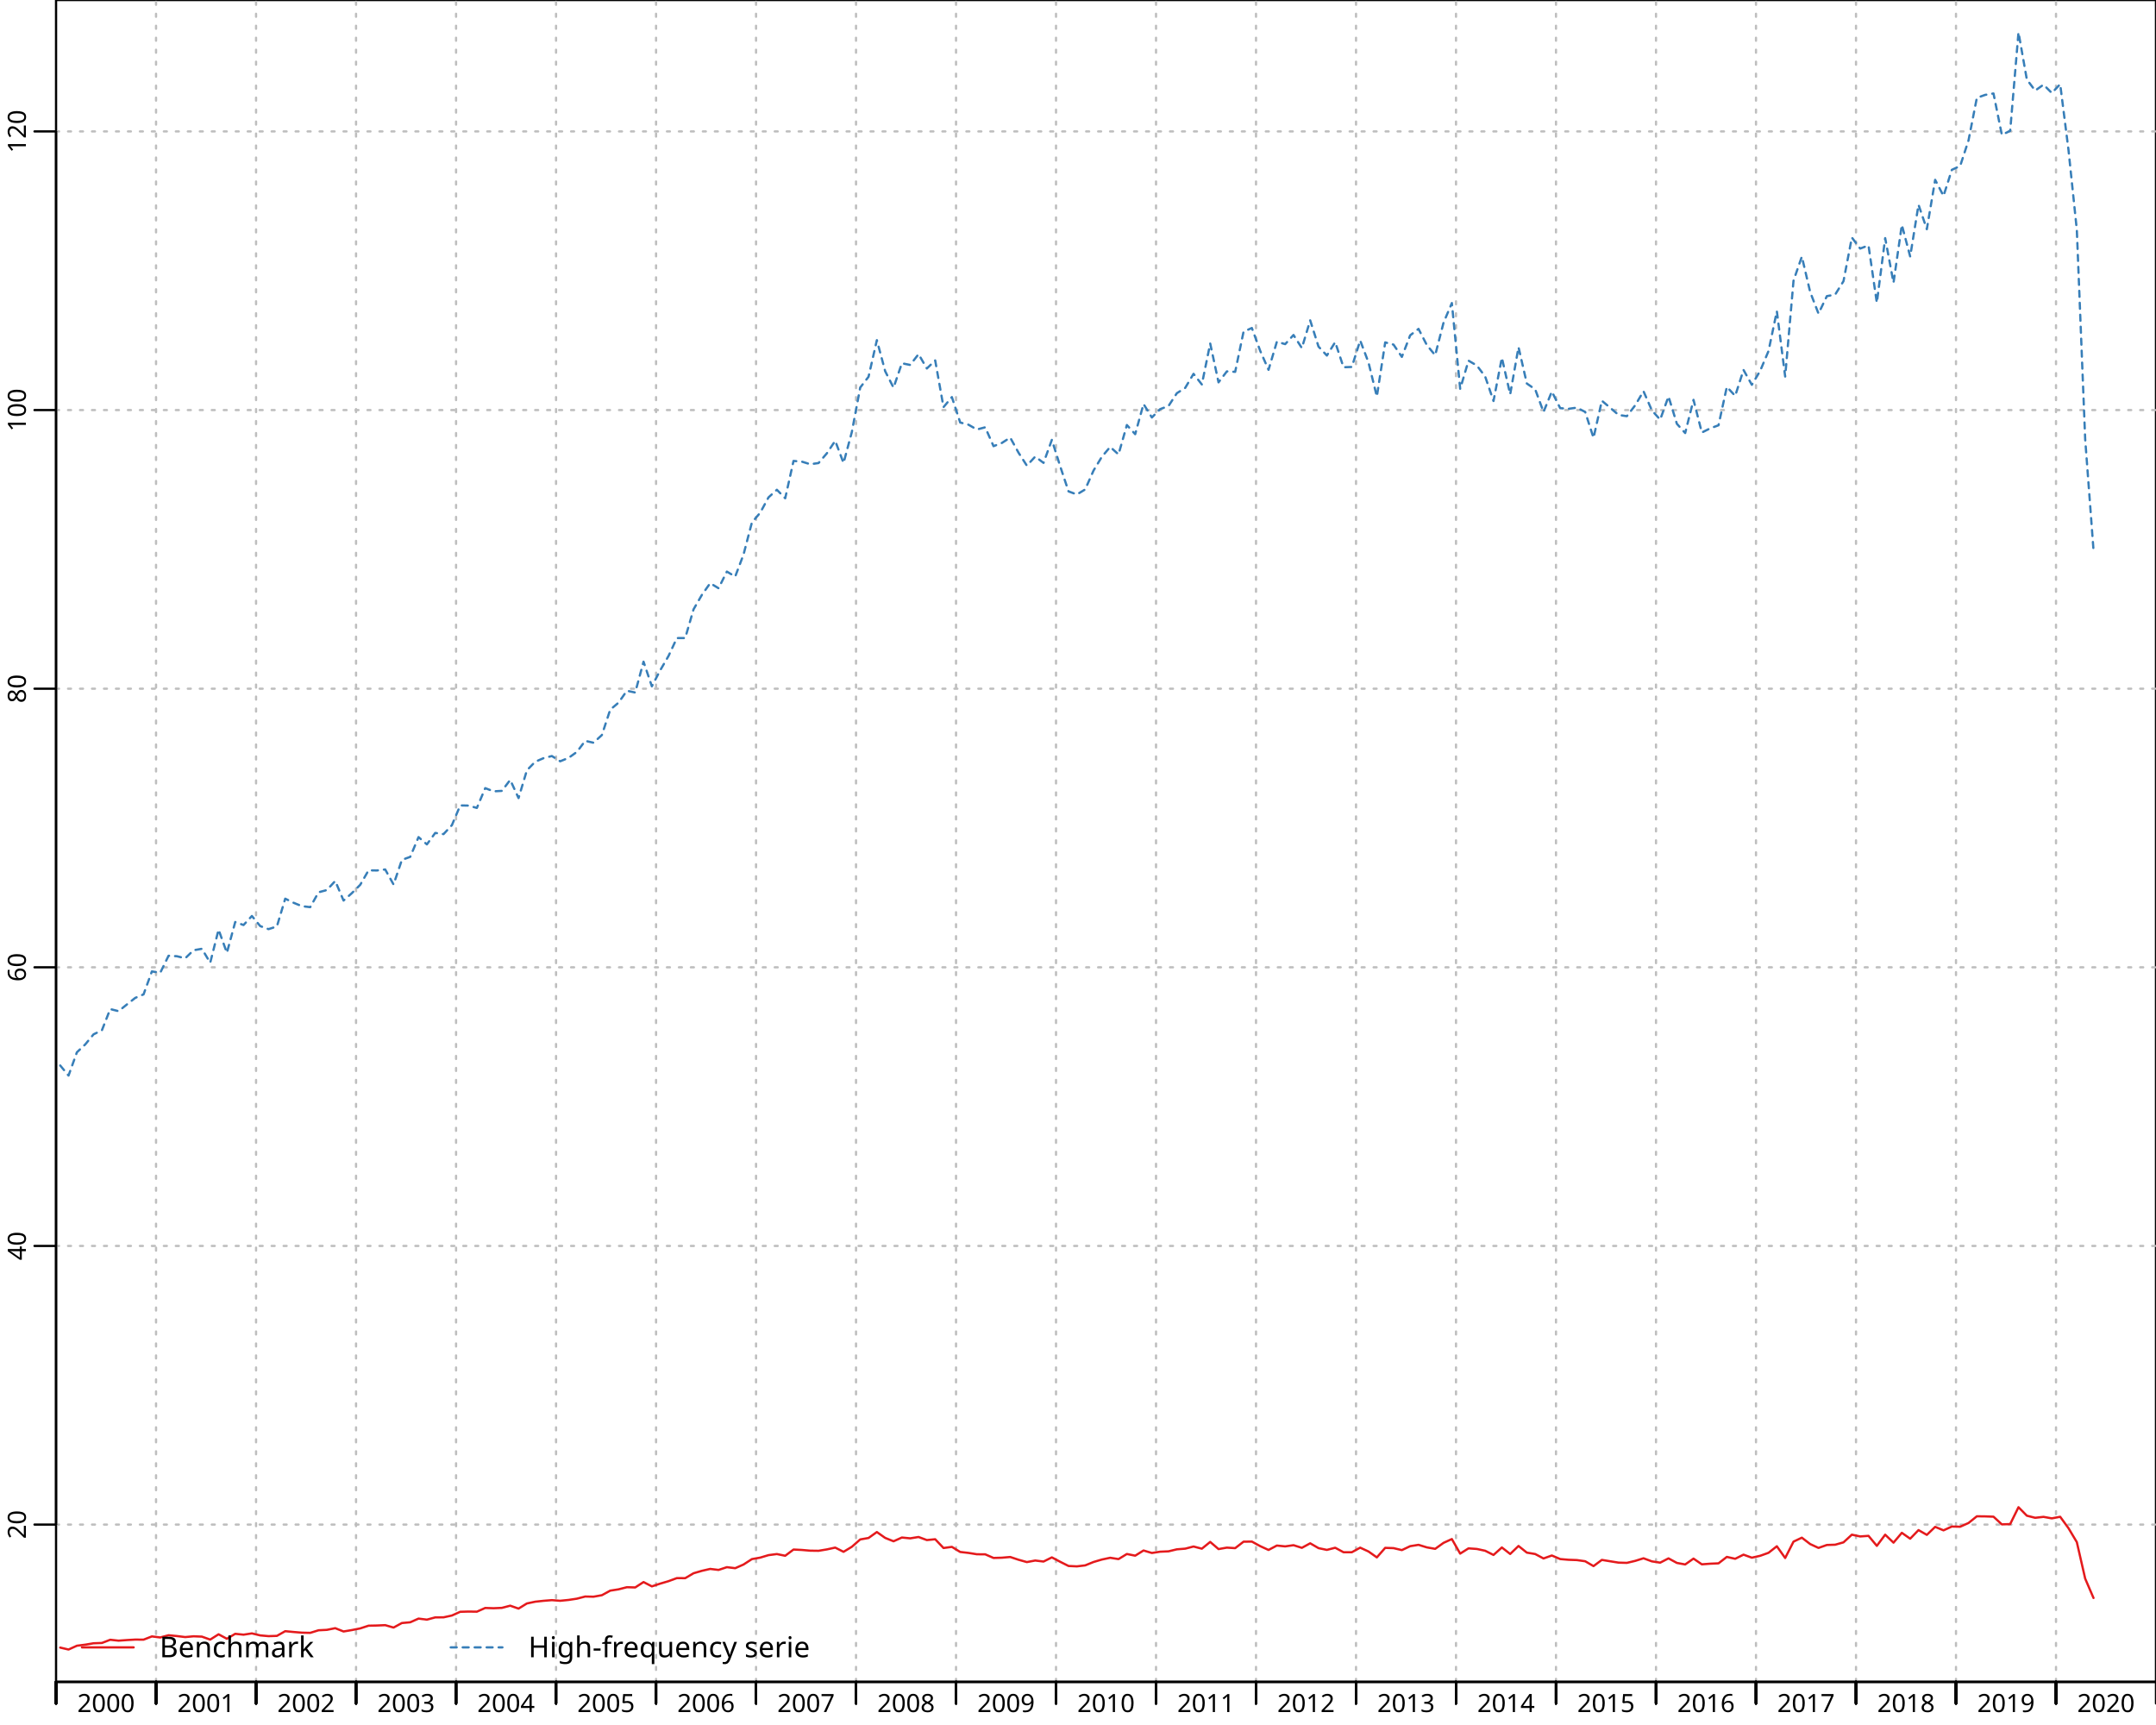
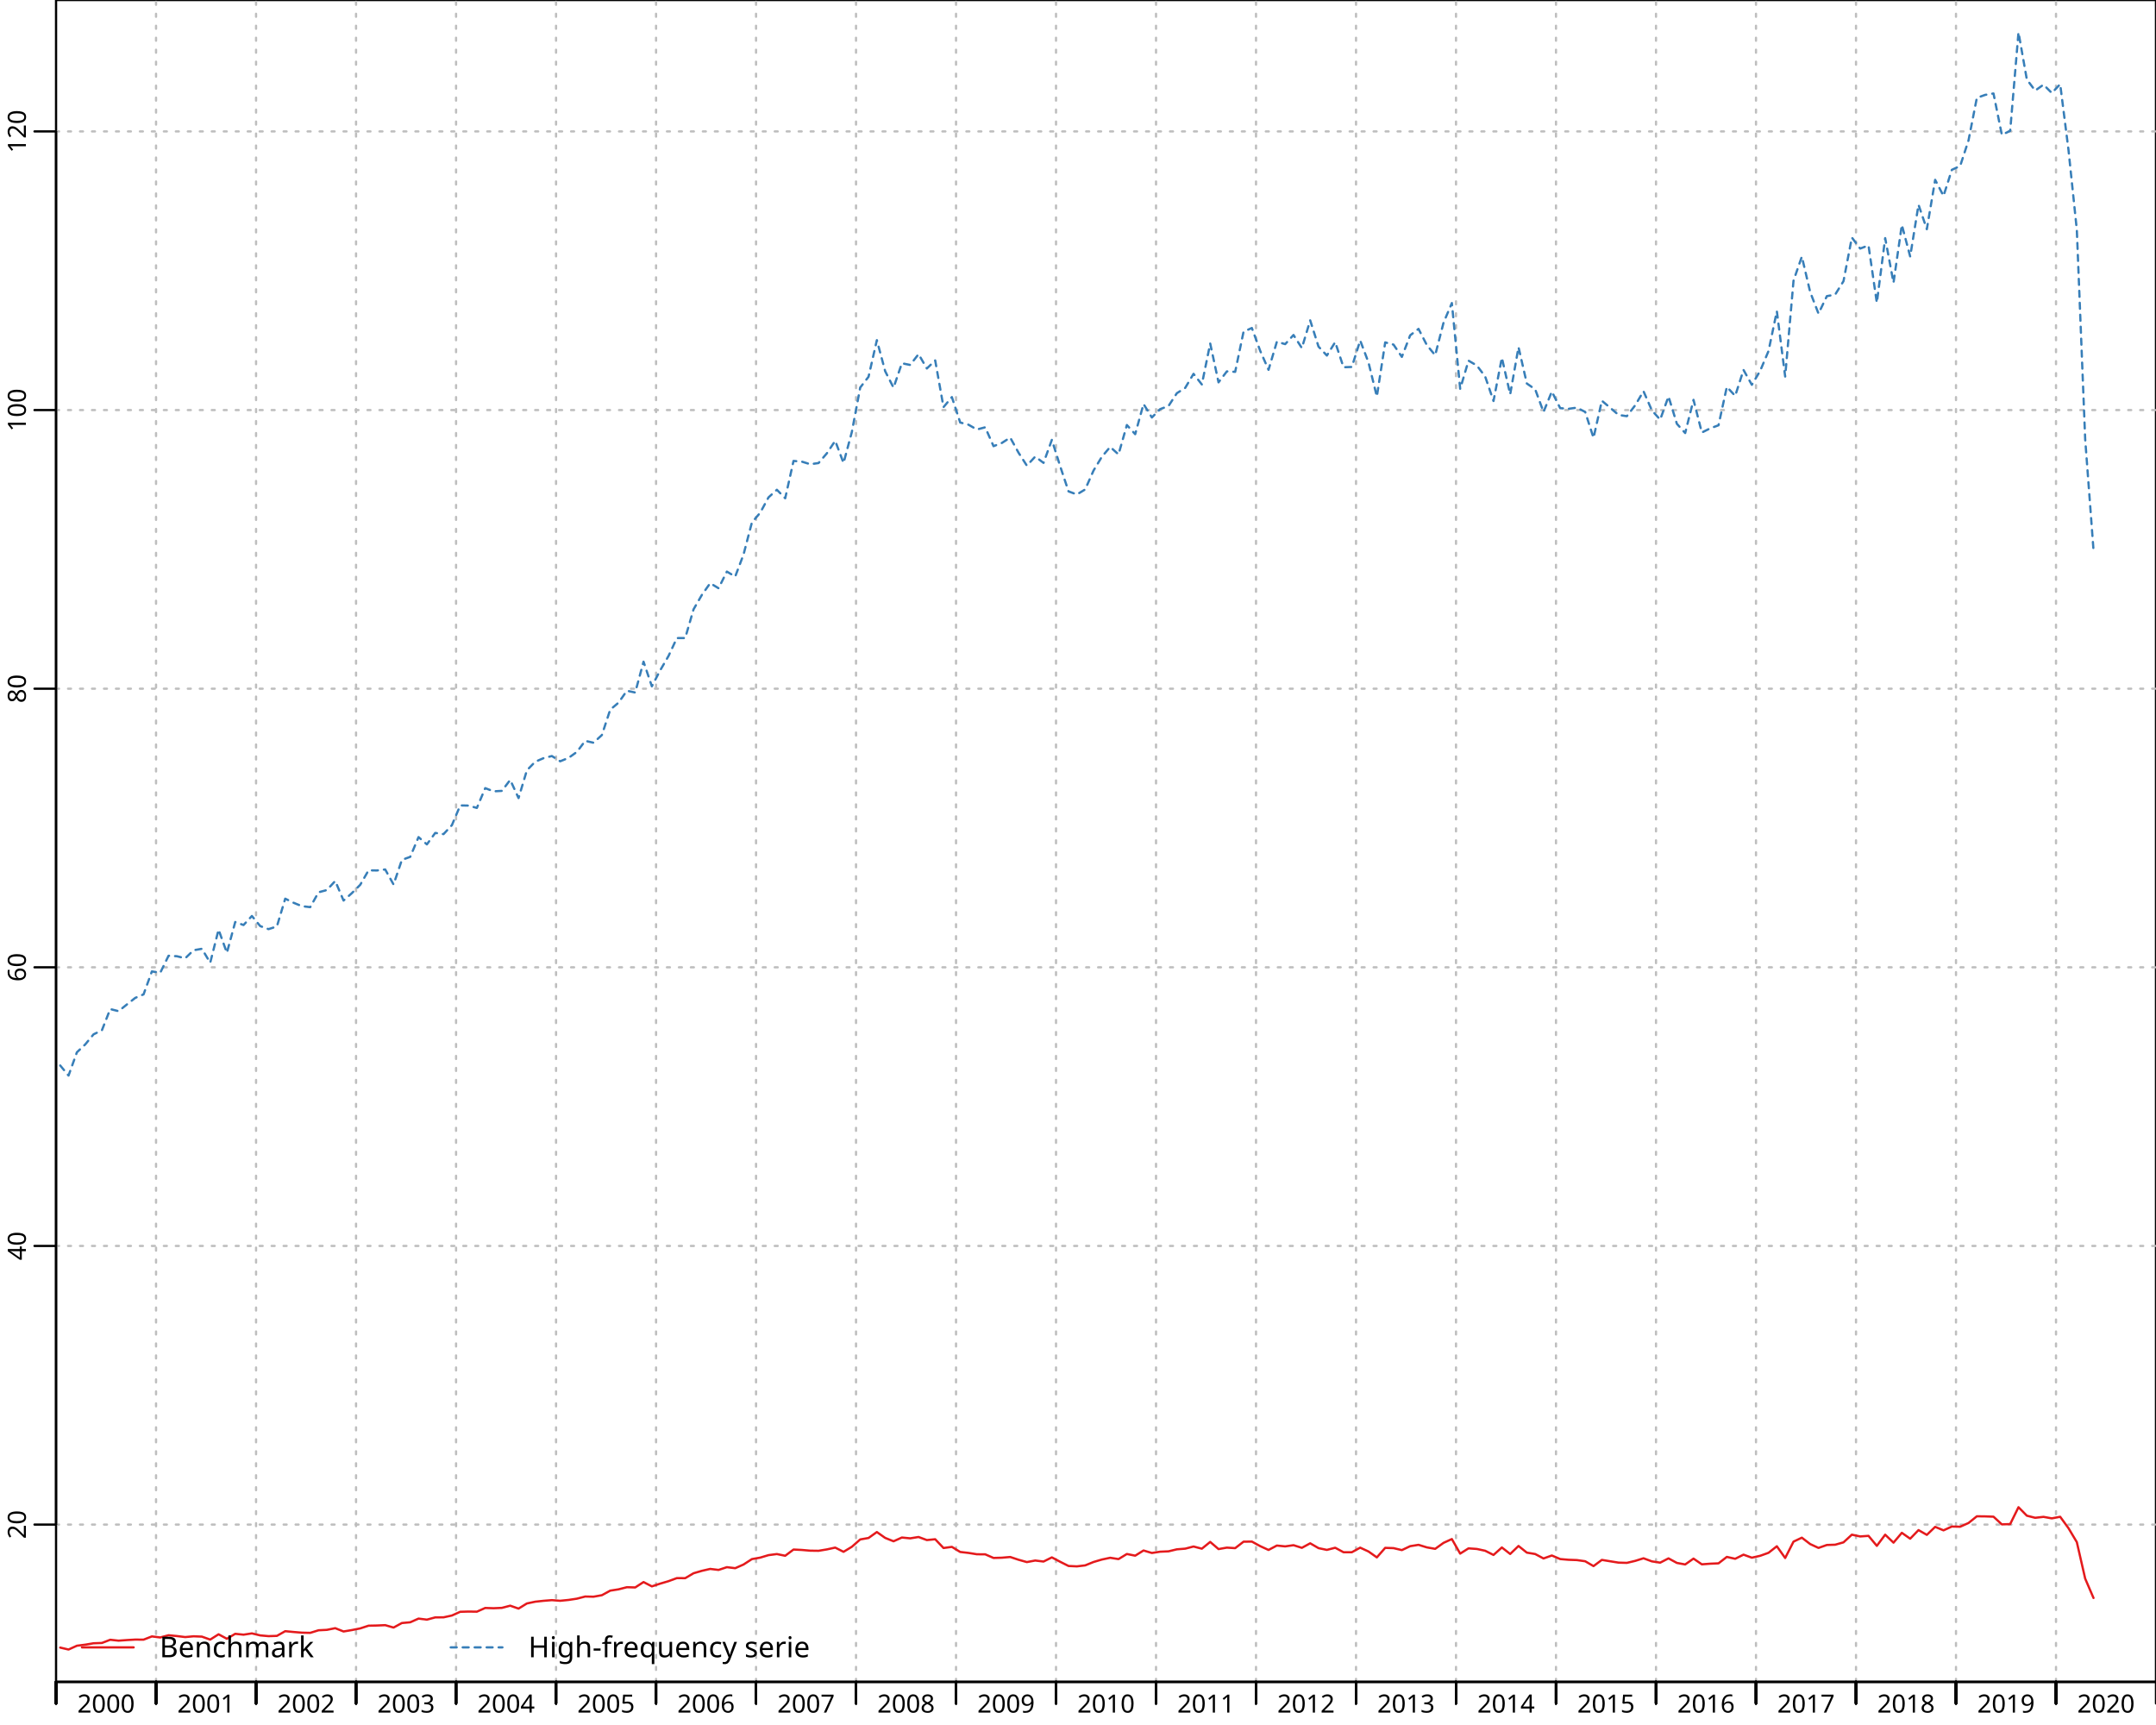
<svg xmlns="http://www.w3.org/2000/svg" class="svglite" data-engine-version="2.0" width="720.00pt" height="576.00pt" viewBox="0 0 720.00 576.00">
  <defs>
    <style type="text/css">
    .svglite line, .svglite polyline, .svglite polygon, .svglite path, .svglite rect, .svglite circle {
      fill: none;
      stroke: #000000;
      stroke-linecap: round;
      stroke-linejoin: round;
      stroke-miterlimit: 10.00;
    }
  </style>
  </defs>
  <rect width="100%" height="100%" style="stroke: none; fill: #FFFFFF;" />
  <defs>
    <clipPath id="cpMC4wMHw3MjAuMDB8MC4wMHw1NzYuMDA=">
      <rect x="0.00" y="0.00" width="720.00" height="576.00" />
    </clipPath>
  </defs>
  <g clip-path="url(#cpMC4wMHw3MjAuMDB8MC4wMHw1NzYuMDA=)">
    <polygon points="18.72,561.60 720.00,561.60 720.00,0.00 18.72,0.00 " style="stroke-width: 0.75; fill: none;" />
    <text x="369.36" y="616.32" text-anchor="middle" style="font-size: 12.00px; font-family: sans;" textLength="74.69px" lengthAdjust="spacingAndGlyphs">c(xmin, xmax)</text>
    <text transform="translate(-27.36,280.80) rotate(-90)" text-anchor="middle" style="font-size: 12.00px; font-family: sans;" textLength="74.69px" lengthAdjust="spacingAndGlyphs">c(ymin, ymax)</text>
  </g>
  <defs>
    <clipPath id="cpMTguNzJ8NzIwLjAwfDAuMDB8NTYxLjYw">
      <rect x="18.72" y="0.00" width="701.28" height="561.60" />
    </clipPath>
  </defs>
  <g clip-path="url(#cpMTguNzJ8NzIwLjAwfDAuMDB8NTYxLjYw)">
    <line x1="18.72" y1="509.07" x2="720.00" y2="509.07" style="stroke-width: 0.75; stroke: #BEBEBE; stroke-dasharray: 1.00,3.00;" />
    <line x1="18.72" y1="416.03" x2="720.00" y2="416.03" style="stroke-width: 0.75; stroke: #BEBEBE; stroke-dasharray: 1.00,3.00;" />
    <line x1="18.72" y1="323.00" x2="720.00" y2="323.00" style="stroke-width: 0.75; stroke: #BEBEBE; stroke-dasharray: 1.00,3.00;" />
    <line x1="18.72" y1="229.96" x2="720.00" y2="229.96" style="stroke-width: 0.75; stroke: #BEBEBE; stroke-dasharray: 1.00,3.00;" />
    <line x1="18.72" y1="136.93" x2="720.00" y2="136.93" style="stroke-width: 0.75; stroke: #BEBEBE; stroke-dasharray: 1.00,3.00;" />
    <line x1="18.72" y1="43.89" x2="720.00" y2="43.89" style="stroke-width: 0.75; stroke: #BEBEBE; stroke-dasharray: 1.00,3.00;" />
    <line x1="52.11" y1="561.60" x2="52.11" y2="0" style="stroke-width: 0.75; stroke: #BEBEBE; stroke-dasharray: 1.00,3.00;" />
    <line x1="85.51" y1="561.60" x2="85.51" y2="0" style="stroke-width: 0.75; stroke: #BEBEBE; stroke-dasharray: 1.00,3.00;" />
    <line x1="118.90" y1="561.60" x2="118.90" y2="0" style="stroke-width: 0.75; stroke: #BEBEBE; stroke-dasharray: 1.00,3.00;" />
    <line x1="152.30" y1="561.60" x2="152.30" y2="0" style="stroke-width: 0.75; stroke: #BEBEBE; stroke-dasharray: 1.00,3.00;" />
    <line x1="185.69" y1="561.60" x2="185.69" y2="0" style="stroke-width: 0.75; stroke: #BEBEBE; stroke-dasharray: 1.00,3.00;" />
    <line x1="219.09" y1="561.60" x2="219.09" y2="0" style="stroke-width: 0.75; stroke: #BEBEBE; stroke-dasharray: 1.00,3.00;" />
    <line x1="252.48" y1="561.60" x2="252.48" y2="0" style="stroke-width: 0.75; stroke: #BEBEBE; stroke-dasharray: 1.00,3.00;" />
    <line x1="285.87" y1="561.60" x2="285.87" y2="0" style="stroke-width: 0.75; stroke: #BEBEBE; stroke-dasharray: 1.00,3.00;" />
    <line x1="319.27" y1="561.60" x2="319.27" y2="0" style="stroke-width: 0.75; stroke: #BEBEBE; stroke-dasharray: 1.00,3.00;" />
    <line x1="352.66" y1="561.60" x2="352.66" y2="0" style="stroke-width: 0.75; stroke: #BEBEBE; stroke-dasharray: 1.00,3.00;" />
    <line x1="386.06" y1="561.60" x2="386.06" y2="0" style="stroke-width: 0.75; stroke: #BEBEBE; stroke-dasharray: 1.00,3.00;" />
    <line x1="419.45" y1="561.60" x2="419.45" y2="0" style="stroke-width: 0.75; stroke: #BEBEBE; stroke-dasharray: 1.00,3.00;" />
    <line x1="452.85" y1="561.60" x2="452.85" y2="0" style="stroke-width: 0.75; stroke: #BEBEBE; stroke-dasharray: 1.00,3.00;" />
    <line x1="486.24" y1="561.60" x2="486.24" y2="0" style="stroke-width: 0.75; stroke: #BEBEBE; stroke-dasharray: 1.00,3.00;" />
    <line x1="519.63" y1="561.60" x2="519.63" y2="0" style="stroke-width: 0.75; stroke: #BEBEBE; stroke-dasharray: 1.00,3.00;" />
    <line x1="553.03" y1="561.60" x2="553.03" y2="0" style="stroke-width: 0.75; stroke: #BEBEBE; stroke-dasharray: 1.00,3.00;" />
    <line x1="586.42" y1="561.60" x2="586.42" y2="0" style="stroke-width: 0.75; stroke: #BEBEBE; stroke-dasharray: 1.00,3.00;" />
    <line x1="619.82" y1="561.60" x2="619.82" y2="0" style="stroke-width: 0.75; stroke: #BEBEBE; stroke-dasharray: 1.00,3.00;" />
    <line x1="653.21" y1="561.60" x2="653.21" y2="0" style="stroke-width: 0.75; stroke: #BEBEBE; stroke-dasharray: 1.00,3.00;" />
    <line x1="686.61" y1="561.60" x2="686.61" y2="0" style="stroke-width: 0.75; stroke: #BEBEBE; stroke-dasharray: 1.00,3.00;" />
    <polyline points="20.11,550.15 22.89,550.80 25.68,549.53 28.46,549.18 31.24,548.71 34.03,548.61 36.81,547.54 39.59,547.84 42.37,547.64 45.16,547.48 47.94,547.50 50.72,546.42 53.51,546.77 56.29,546.03 59.07,546.30 61.85,546.64 64.64,546.38 67.42,546.49 70.20,547.48 72.99,545.71 75.77,547.21 78.55,545.55 81.33,545.84 84.12,545.41 86.90,546.08 89.68,546.33 92.47,546.24 95.25,544.67 98.03,544.94 100.81,545.17 103.60,545.23 106.38,544.37 109.16,544.23 111.95,543.67 114.73,544.77 117.51,544.30 120.29,543.75 123.08,542.84 125.86,542.78 128.64,542.66 131.43,543.46 134.21,541.95 136.99,541.70 139.77,540.47 142.56,540.82 145.34,540.07 148.12,540.05 150.91,539.44 153.69,538.20 156.47,538.12 159.25,538.16 162.04,536.92 164.82,537.01 167.60,536.89 170.39,536.16 173.17,537.13 175.95,535.42 178.73,534.83 181.52,534.53 184.30,534.31 187.08,534.52 189.87,534.24 192.65,533.82 195.43,533.10 198.21,533.16 201.00,532.66 203.78,531.14 206.56,530.70 209.35,529.99 212.13,530.07 214.91,528.27 217.69,529.71 220.48,528.79 223.26,527.97 226.04,526.95 228.83,526.97 231.61,525.33 234.39,524.52 237.17,523.88 239.96,524.22 242.74,523.30 245.52,523.64 248.31,522.41 251.09,520.61 253.87,520.11 256.65,519.28 259.44,518.92 262.22,519.49 265.00,517.41 267.79,517.55 270.57,517.79 273.35,517.83 276.13,517.37 278.92,516.76 281.70,518.17 284.48,516.49 287.27,514.04 290.05,513.55 292.83,511.57 295.61,513.53 298.40,514.65 301.18,513.40 303.96,513.67 306.75,513.22 309.53,514.25 312.31,513.97 315.09,516.90 317.88,516.52 320.66,518.22 323.44,518.54 326.23,518.99 329.01,519.01 331.79,520.22 334.57,520.14 337.36,519.90 340.14,520.82 342.92,521.60 345.71,521.08 348.49,521.42 351.27,520.03 354.05,521.50 356.84,522.90 359.62,523.03 362.40,522.70 365.19,521.57 367.97,520.75 370.75,520.16 373.53,520.60 376.32,518.90 379.10,519.46 381.88,517.73 384.67,518.56 387.45,518.13 390.23,518.01 393.01,517.34 395.80,517.12 398.58,516.40 401.36,517.13 404.15,514.87 406.93,517.26 409.71,516.77 412.49,516.95 415.28,514.79 418.06,514.75 420.84,516.27 423.63,517.55 426.41,516.08 429.19,516.36 431.97,515.96 434.76,516.84 437.54,515.33 440.32,516.94 443.11,517.53 445.89,516.81 448.67,518.31 451.45,518.31 454.24,516.78 457.02,518.07 459.80,520.03 462.59,516.85 465.37,516.94 468.15,517.60 470.93,516.29 473.72,515.84 476.50,516.69 479.28,517.18 482.07,515.18 484.85,513.91 487.63,518.77 490.41,517.02 493.20,517.22 495.98,517.82 498.76,519.22 501.55,516.72 504.33,518.89 507.11,516.22 509.89,518.44 512.68,518.91 515.46,520.39 518.24,519.40 521.03,520.59 523.81,520.83 526.59,520.93 529.37,521.32 532.16,522.94 534.94,520.87 537.72,521.33 540.51,521.78 543.29,521.86 546.07,521.20 548.85,520.33 551.64,521.36 554.42,521.79 557.20,520.36 559.99,521.88 562.77,522.39 565.55,520.44 568.33,522.35 571.12,522.14 573.90,522.02 576.68,519.87 579.47,520.50 582.25,519.12 585.03,520.13 587.81,519.50 590.60,518.50 593.38,516.32 596.16,520.24 598.95,514.77 601.73,513.45 604.51,515.58 607.29,516.87 610.08,515.89 612.86,515.80 615.64,515.01 618.43,512.45 621.21,513.04 623.99,512.84 626.77,516.18 629.56,512.45 632.34,515.11 635.12,511.83 637.91,513.79 640.69,510.92 643.47,512.51 646.25,509.84 649.04,511.00 651.82,509.73 654.60,509.79 657.39,508.55 660.17,506.31 662.95,506.34 665.73,506.44 668.52,509.01 671.30,508.91 674.08,503.28 676.87,506.11 679.65,506.81 682.43,506.50 685.21,507.00 688.00,506.47 690.78,510.29 693.56,514.94 696.35,527.12 699.13,533.58 " style="stroke-width: 0.75; stroke: #E41A1C;" />
    <polyline points="20.11,355.78 22.89,359.14 25.68,351.37 28.46,348.75 31.24,345.38 34.03,344.03 36.81,336.94 39.59,337.64 42.37,335.41 45.16,333.21 47.94,332.04 50.72,324.37 53.51,324.82 56.29,319.14 59.07,319.30 61.85,319.98 64.64,317.30 67.42,316.81 70.20,321.48 72.99,310.41 75.77,318.16 78.55,307.87 81.33,308.88 84.12,305.86 86.90,309.23 89.68,310.25 92.47,309.35 95.25,300.08 98.03,301.44 100.81,302.58 103.60,302.91 106.38,297.94 109.16,297.20 111.95,294.16 114.73,300.70 117.51,298.23 120.29,295.46 123.08,290.61 125.86,290.66 128.64,290.33 131.43,295.35 134.21,287.12 136.99,286.12 139.77,279.52 142.56,281.95 145.34,278.13 148.12,278.52 150.91,275.54 153.69,268.94 156.47,269.00 159.25,269.78 162.04,263.17 164.82,264.24 167.60,264.08 170.39,260.42 173.17,266.49 175.95,257.22 178.73,254.36 181.52,253.16 184.30,252.45 187.08,254.20 189.87,253.07 192.65,251.08 195.43,247.38 198.21,248.01 201.00,245.44 203.78,236.97 206.56,234.63 209.35,230.65 212.13,231.24 214.91,220.95 217.69,229.17 220.48,223.82 223.26,219.03 226.04,213.06 228.83,213.05 231.61,203.47 234.39,198.65 237.17,194.73 239.96,196.42 242.74,190.86 245.52,192.53 248.31,185.14 251.09,174.48 253.87,171.20 256.65,166.08 259.44,163.54 262.22,166.38 265.00,153.91 267.79,154.15 270.57,155.01 273.35,154.62 276.13,151.37 278.92,147.19 281.70,154.61 284.48,144.23 287.27,129.40 290.05,125.81 292.83,113.58 295.61,123.96 298.40,129.45 301.18,121.30 303.96,121.86 306.75,118.25 309.53,123.04 312.31,120.35 315.09,135.95 317.88,132.59 320.66,141.08 323.44,141.82 326.23,143.42 329.01,142.68 331.79,148.98 334.57,147.91 337.36,146.11 340.14,151.16 342.92,155.48 345.71,152.47 348.49,154.56 351.27,146.87 354.05,155.69 356.84,164.08 359.62,165.11 362.40,163.43 365.19,157.12 367.97,152.52 370.75,149.23 373.53,151.74 376.32,141.92 379.10,144.98 381.88,134.90 384.67,139.40 387.45,136.61 390.23,135.56 393.01,131.30 395.80,129.52 398.58,124.83 401.36,128.38 404.15,114.70 406.93,127.67 409.71,124.01 412.49,124.16 415.28,110.77 418.06,109.52 420.84,117.13 423.63,123.49 426.41,114.10 429.19,114.91 431.97,111.86 434.76,116.22 437.54,106.97 440.32,115.73 443.11,118.72 445.89,114.24 448.67,122.63 451.45,122.53 454.24,113.69 457.02,121.06 459.80,132.42 462.59,114.33 465.37,115.07 468.15,119.17 470.93,111.97 473.72,109.82 476.50,115.23 479.28,118.62 482.07,107.75 484.85,101.19 487.63,129.86 490.41,120.43 493.20,122.05 495.98,125.74 498.76,133.90 501.55,119.45 504.33,131.67 507.11,115.92 509.89,128.06 512.68,130.00 515.46,137.56 518.24,130.74 521.03,136.29 523.81,136.51 526.59,136.12 529.37,137.54 532.16,146.21 534.94,133.81 537.72,136.15 540.51,138.55 543.29,138.97 546.07,135.34 548.85,130.64 551.64,137.02 554.42,140.13 557.20,132.38 559.99,141.50 562.77,144.60 565.55,133.51 568.33,144.43 571.12,143.03 573.90,142.01 576.68,129.18 579.47,132.19 582.25,123.53 585.03,128.49 587.81,123.84 590.60,117.21 593.38,103.91 596.16,125.73 598.95,93.71 601.73,85.68 604.51,97.51 607.29,104.71 610.08,98.89 612.86,98.36 615.64,93.88 618.43,79.31 621.21,83.00 623.99,81.94 626.77,101.09 629.56,79.51 632.34,94.42 635.12,75.09 637.91,85.66 640.69,68.36 643.47,76.53 646.25,60.05 649.04,65.43 651.82,56.71 654.60,55.42 657.39,46.87 660.17,32.68 662.95,31.68 665.73,31.21 668.52,45.02 671.30,43.70 674.08,10.80 676.87,26.56 679.65,30.25 682.43,28.27 685.21,31.06 688.00,28.10 690.78,50.10 693.56,76.76 696.35,146.66 699.13,183.70 " style="stroke-width: 0.75; stroke: #377EB8; stroke-dasharray: 2.00,2.00;" />
    <line x1="27.36" y1="550.08" x2="44.64" y2="550.08" style="stroke-width: 0.75; stroke: #E41A1C;" />
    <line x1="150.51" y1="550.08" x2="167.79" y2="550.08" style="stroke-width: 0.75; stroke: #377EB8; stroke-dasharray: 2.00,2.00;" />
    <text x="53.28" y="553.38" style="font-size: 9.60px; font-family: sans;" textLength="48.57px" lengthAdjust="spacingAndGlyphs">Benchmark</text>
    <text x="176.43" y="553.38" style="font-size: 9.60px; font-family: sans;" textLength="88.59px" lengthAdjust="spacingAndGlyphs">High-frequency serie</text>
  </g>
  <g clip-path="url(#cpMC4wMHw3MjAuMDB8MC4wMHw1NzYuMDA=)">
    <line x1="18.72" y1="509.07" x2="18.72" y2="43.89" style="stroke-width: 0.75;" />
    <line x1="18.72" y1="509.07" x2="11.52" y2="509.07" style="stroke-width: 0.75;" />
    <line x1="18.72" y1="416.03" x2="11.52" y2="416.03" style="stroke-width: 0.75;" />
    <line x1="18.72" y1="323.00" x2="11.52" y2="323.00" style="stroke-width: 0.75;" />
    <line x1="18.72" y1="229.96" x2="11.52" y2="229.96" style="stroke-width: 0.75;" />
    <line x1="18.72" y1="136.93" x2="11.52" y2="136.93" style="stroke-width: 0.75;" />
    <line x1="18.72" y1="43.89" x2="11.52" y2="43.89" style="stroke-width: 0.75;" />
    <text transform="translate(8.64,509.07) rotate(-90)" text-anchor="middle" style="font-size: 8.40px; font-family: sans;" textLength="9.34px" lengthAdjust="spacingAndGlyphs">20</text>
    <text transform="translate(8.64,416.03) rotate(-90)" text-anchor="middle" style="font-size: 8.40px; font-family: sans;" textLength="9.34px" lengthAdjust="spacingAndGlyphs">40</text>
    <text transform="translate(8.64,323.00) rotate(-90)" text-anchor="middle" style="font-size: 8.40px; font-family: sans;" textLength="9.34px" lengthAdjust="spacingAndGlyphs">60</text>
    <text transform="translate(8.64,229.96) rotate(-90)" text-anchor="middle" style="font-size: 8.40px; font-family: sans;" textLength="9.34px" lengthAdjust="spacingAndGlyphs">80</text>
    <text transform="translate(8.64,136.93) rotate(-90)" text-anchor="middle" style="font-size: 8.40px; font-family: sans;" textLength="14.02px" lengthAdjust="spacingAndGlyphs">100</text>
    <text transform="translate(8.64,43.89) rotate(-90)" text-anchor="middle" style="font-size: 8.40px; font-family: sans;" textLength="14.02px" lengthAdjust="spacingAndGlyphs">120</text>
    <line x1="18.72" y1="561.60" x2="720.00" y2="561.60" style="stroke-width: 0.75;" />
    <line x1="18.72" y1="561.60" x2="18.72" y2="568.80" style="stroke-width: 0.75;" />
    <line x1="18.72" y1="561.60" x2="18.72" y2="568.80" style="stroke-width: 0.75;" />
    <line x1="18.72" y1="561.60" x2="18.72" y2="568.80" style="stroke-width: 0.75;" />
    <line x1="18.72" y1="561.60" x2="18.72" y2="568.80" style="stroke-width: 0.75;" />
    <line x1="18.72" y1="561.60" x2="18.72" y2="568.80" style="stroke-width: 0.75;" />
    <line x1="18.72" y1="561.60" x2="18.72" y2="568.80" style="stroke-width: 0.75;" />
    <line x1="18.72" y1="561.60" x2="18.72" y2="568.80" style="stroke-width: 0.75;" />
    <line x1="18.72" y1="561.60" x2="18.72" y2="568.80" style="stroke-width: 0.75;" />
    <line x1="18.72" y1="561.60" x2="18.72" y2="568.80" style="stroke-width: 0.75;" />
    <line x1="18.72" y1="561.60" x2="18.72" y2="568.80" style="stroke-width: 0.75;" />
    <line x1="18.72" y1="561.60" x2="18.72" y2="568.80" style="stroke-width: 0.75;" />
    <line x1="18.72" y1="561.60" x2="18.72" y2="568.80" style="stroke-width: 0.75;" />
    <line x1="52.11" y1="561.60" x2="52.11" y2="568.80" style="stroke-width: 0.75;" />
    <line x1="52.11" y1="561.60" x2="52.11" y2="568.80" style="stroke-width: 0.75;" />
    <line x1="52.11" y1="561.60" x2="52.11" y2="568.80" style="stroke-width: 0.75;" />
    <line x1="52.11" y1="561.60" x2="52.11" y2="568.80" style="stroke-width: 0.75;" />
    <line x1="52.11" y1="561.60" x2="52.11" y2="568.80" style="stroke-width: 0.75;" />
    <line x1="52.11" y1="561.60" x2="52.11" y2="568.80" style="stroke-width: 0.75;" />
    <line x1="52.11" y1="561.60" x2="52.11" y2="568.80" style="stroke-width: 0.75;" />
    <line x1="52.11" y1="561.60" x2="52.11" y2="568.80" style="stroke-width: 0.75;" />
    <line x1="52.11" y1="561.60" x2="52.11" y2="568.80" style="stroke-width: 0.75;" />
    <line x1="52.11" y1="561.60" x2="52.11" y2="568.80" style="stroke-width: 0.75;" />
    <line x1="52.11" y1="561.60" x2="52.11" y2="568.80" style="stroke-width: 0.75;" />
    <line x1="52.11" y1="561.60" x2="52.11" y2="568.80" style="stroke-width: 0.75;" />
    <line x1="85.51" y1="561.60" x2="85.51" y2="568.80" style="stroke-width: 0.75;" />
    <line x1="85.51" y1="561.60" x2="85.51" y2="568.80" style="stroke-width: 0.75;" />
    <line x1="85.51" y1="561.60" x2="85.51" y2="568.80" style="stroke-width: 0.75;" />
    <line x1="85.51" y1="561.60" x2="85.51" y2="568.80" style="stroke-width: 0.75;" />
    <line x1="85.51" y1="561.60" x2="85.51" y2="568.80" style="stroke-width: 0.75;" />
    <line x1="85.51" y1="561.60" x2="85.51" y2="568.80" style="stroke-width: 0.75;" />
    <line x1="85.51" y1="561.60" x2="85.51" y2="568.80" style="stroke-width: 0.75;" />
    <line x1="85.51" y1="561.60" x2="85.51" y2="568.80" style="stroke-width: 0.75;" />
    <line x1="85.51" y1="561.60" x2="85.51" y2="568.80" style="stroke-width: 0.75;" />
    <line x1="85.51" y1="561.60" x2="85.51" y2="568.80" style="stroke-width: 0.75;" />
    <line x1="85.51" y1="561.60" x2="85.51" y2="568.80" style="stroke-width: 0.75;" />
    <line x1="85.51" y1="561.60" x2="85.51" y2="568.80" style="stroke-width: 0.75;" />
    <line x1="118.90" y1="561.60" x2="118.90" y2="568.80" style="stroke-width: 0.75;" />
    <line x1="118.90" y1="561.60" x2="118.90" y2="568.80" style="stroke-width: 0.75;" />
    <line x1="118.90" y1="561.60" x2="118.90" y2="568.80" style="stroke-width: 0.75;" />
    <line x1="118.90" y1="561.60" x2="118.90" y2="568.80" style="stroke-width: 0.75;" />
    <line x1="118.90" y1="561.60" x2="118.90" y2="568.80" style="stroke-width: 0.75;" />
    <line x1="118.90" y1="561.60" x2="118.90" y2="568.80" style="stroke-width: 0.75;" />
    <line x1="118.90" y1="561.60" x2="118.90" y2="568.80" style="stroke-width: 0.75;" />
    <line x1="118.90" y1="561.60" x2="118.90" y2="568.80" style="stroke-width: 0.75;" />
    <line x1="118.90" y1="561.60" x2="118.90" y2="568.80" style="stroke-width: 0.75;" />
    <line x1="118.90" y1="561.60" x2="118.90" y2="568.80" style="stroke-width: 0.75;" />
    <line x1="118.90" y1="561.60" x2="118.90" y2="568.80" style="stroke-width: 0.75;" />
    <line x1="118.90" y1="561.60" x2="118.90" y2="568.80" style="stroke-width: 0.75;" />
    <line x1="152.30" y1="561.60" x2="152.30" y2="568.80" style="stroke-width: 0.75;" />
    <line x1="152.30" y1="561.60" x2="152.30" y2="568.80" style="stroke-width: 0.75;" />
    <line x1="152.30" y1="561.60" x2="152.30" y2="568.80" style="stroke-width: 0.75;" />
    <line x1="152.30" y1="561.60" x2="152.30" y2="568.80" style="stroke-width: 0.75;" />
    <line x1="152.30" y1="561.60" x2="152.30" y2="568.80" style="stroke-width: 0.75;" />
    <line x1="152.30" y1="561.60" x2="152.30" y2="568.80" style="stroke-width: 0.75;" />
    <line x1="152.30" y1="561.60" x2="152.30" y2="568.80" style="stroke-width: 0.75;" />
    <line x1="152.30" y1="561.60" x2="152.30" y2="568.80" style="stroke-width: 0.75;" />
    <line x1="152.30" y1="561.60" x2="152.30" y2="568.80" style="stroke-width: 0.75;" />
    <line x1="152.30" y1="561.60" x2="152.30" y2="568.80" style="stroke-width: 0.75;" />
    <line x1="152.30" y1="561.60" x2="152.30" y2="568.80" style="stroke-width: 0.75;" />
    <line x1="152.30" y1="561.60" x2="152.30" y2="568.80" style="stroke-width: 0.75;" />
    <line x1="185.69" y1="561.60" x2="185.69" y2="568.80" style="stroke-width: 0.75;" />
    <line x1="185.69" y1="561.60" x2="185.69" y2="568.80" style="stroke-width: 0.75;" />
    <line x1="185.69" y1="561.60" x2="185.69" y2="568.80" style="stroke-width: 0.75;" />
    <line x1="185.69" y1="561.60" x2="185.69" y2="568.80" style="stroke-width: 0.75;" />
    <line x1="185.69" y1="561.60" x2="185.69" y2="568.80" style="stroke-width: 0.75;" />
    <line x1="185.69" y1="561.60" x2="185.69" y2="568.80" style="stroke-width: 0.75;" />
    <line x1="185.69" y1="561.60" x2="185.69" y2="568.80" style="stroke-width: 0.75;" />
    <line x1="185.69" y1="561.60" x2="185.69" y2="568.80" style="stroke-width: 0.75;" />
    <line x1="185.69" y1="561.60" x2="185.69" y2="568.80" style="stroke-width: 0.75;" />
    <line x1="185.69" y1="561.60" x2="185.69" y2="568.80" style="stroke-width: 0.75;" />
    <line x1="185.69" y1="561.60" x2="185.69" y2="568.80" style="stroke-width: 0.75;" />
    <line x1="185.69" y1="561.60" x2="185.69" y2="568.80" style="stroke-width: 0.75;" />
    <line x1="219.09" y1="561.60" x2="219.09" y2="568.80" style="stroke-width: 0.75;" />
    <line x1="219.09" y1="561.60" x2="219.09" y2="568.80" style="stroke-width: 0.75;" />
    <line x1="219.09" y1="561.60" x2="219.09" y2="568.80" style="stroke-width: 0.75;" />
    <line x1="219.09" y1="561.60" x2="219.09" y2="568.80" style="stroke-width: 0.75;" />
    <line x1="219.09" y1="561.60" x2="219.09" y2="568.80" style="stroke-width: 0.75;" />
    <line x1="219.09" y1="561.60" x2="219.09" y2="568.80" style="stroke-width: 0.75;" />
    <line x1="219.09" y1="561.60" x2="219.09" y2="568.80" style="stroke-width: 0.75;" />
    <line x1="219.09" y1="561.60" x2="219.09" y2="568.80" style="stroke-width: 0.75;" />
    <line x1="219.09" y1="561.60" x2="219.09" y2="568.80" style="stroke-width: 0.75;" />
    <line x1="219.09" y1="561.60" x2="219.09" y2="568.80" style="stroke-width: 0.75;" />
    <line x1="219.09" y1="561.60" x2="219.09" y2="568.80" style="stroke-width: 0.75;" />
    <line x1="219.09" y1="561.60" x2="219.09" y2="568.80" style="stroke-width: 0.75;" />
    <line x1="252.48" y1="561.60" x2="252.48" y2="568.80" style="stroke-width: 0.75;" />
    <line x1="252.48" y1="561.60" x2="252.48" y2="568.80" style="stroke-width: 0.75;" />
    <line x1="252.48" y1="561.60" x2="252.48" y2="568.80" style="stroke-width: 0.75;" />
    <line x1="252.48" y1="561.60" x2="252.48" y2="568.80" style="stroke-width: 0.75;" />
    <line x1="252.48" y1="561.60" x2="252.48" y2="568.80" style="stroke-width: 0.75;" />
    <line x1="252.48" y1="561.60" x2="252.48" y2="568.80" style="stroke-width: 0.75;" />
    <line x1="252.48" y1="561.60" x2="252.48" y2="568.80" style="stroke-width: 0.75;" />
    <line x1="252.48" y1="561.60" x2="252.48" y2="568.80" style="stroke-width: 0.75;" />
    <line x1="252.48" y1="561.60" x2="252.48" y2="568.80" style="stroke-width: 0.75;" />
    <line x1="252.48" y1="561.60" x2="252.48" y2="568.80" style="stroke-width: 0.75;" />
    <line x1="252.48" y1="561.60" x2="252.48" y2="568.80" style="stroke-width: 0.75;" />
    <line x1="252.48" y1="561.60" x2="252.48" y2="568.80" style="stroke-width: 0.75;" />
    <line x1="285.87" y1="561.60" x2="285.87" y2="568.80" style="stroke-width: 0.75;" />
    <line x1="285.87" y1="561.60" x2="285.87" y2="568.80" style="stroke-width: 0.75;" />
    <line x1="285.87" y1="561.60" x2="285.87" y2="568.80" style="stroke-width: 0.75;" />
    <line x1="285.87" y1="561.60" x2="285.87" y2="568.80" style="stroke-width: 0.75;" />
    <line x1="285.87" y1="561.60" x2="285.87" y2="568.80" style="stroke-width: 0.75;" />
    <line x1="285.87" y1="561.60" x2="285.87" y2="568.80" style="stroke-width: 0.75;" />
    <line x1="285.87" y1="561.60" x2="285.87" y2="568.80" style="stroke-width: 0.75;" />
    <line x1="285.87" y1="561.60" x2="285.87" y2="568.80" style="stroke-width: 0.75;" />
    <line x1="285.87" y1="561.60" x2="285.87" y2="568.80" style="stroke-width: 0.75;" />
    <line x1="285.87" y1="561.60" x2="285.87" y2="568.80" style="stroke-width: 0.75;" />
    <line x1="285.87" y1="561.60" x2="285.87" y2="568.80" style="stroke-width: 0.75;" />
    <line x1="285.87" y1="561.60" x2="285.87" y2="568.80" style="stroke-width: 0.75;" />
    <line x1="319.27" y1="561.60" x2="319.27" y2="568.80" style="stroke-width: 0.75;" />
    <line x1="319.27" y1="561.60" x2="319.27" y2="568.80" style="stroke-width: 0.75;" />
    <line x1="319.27" y1="561.60" x2="319.27" y2="568.80" style="stroke-width: 0.75;" />
    <line x1="319.27" y1="561.60" x2="319.27" y2="568.80" style="stroke-width: 0.75;" />
    <line x1="319.27" y1="561.60" x2="319.27" y2="568.80" style="stroke-width: 0.75;" />
    <line x1="319.27" y1="561.60" x2="319.27" y2="568.80" style="stroke-width: 0.75;" />
    <line x1="319.27" y1="561.60" x2="319.27" y2="568.80" style="stroke-width: 0.75;" />
    <line x1="319.27" y1="561.60" x2="319.27" y2="568.80" style="stroke-width: 0.75;" />
    <line x1="319.27" y1="561.60" x2="319.27" y2="568.80" style="stroke-width: 0.75;" />
    <line x1="319.27" y1="561.60" x2="319.27" y2="568.80" style="stroke-width: 0.75;" />
    <line x1="319.27" y1="561.60" x2="319.27" y2="568.80" style="stroke-width: 0.75;" />
    <line x1="319.27" y1="561.60" x2="319.27" y2="568.80" style="stroke-width: 0.75;" />
    <line x1="352.66" y1="561.60" x2="352.66" y2="568.80" style="stroke-width: 0.75;" />
    <line x1="352.66" y1="561.60" x2="352.66" y2="568.80" style="stroke-width: 0.75;" />
    <line x1="352.66" y1="561.60" x2="352.66" y2="568.80" style="stroke-width: 0.75;" />
    <line x1="352.66" y1="561.60" x2="352.66" y2="568.80" style="stroke-width: 0.75;" />
    <line x1="352.66" y1="561.60" x2="352.66" y2="568.80" style="stroke-width: 0.75;" />
    <line x1="352.66" y1="561.60" x2="352.66" y2="568.80" style="stroke-width: 0.75;" />
    <line x1="352.66" y1="561.60" x2="352.66" y2="568.80" style="stroke-width: 0.75;" />
    <line x1="352.66" y1="561.60" x2="352.66" y2="568.80" style="stroke-width: 0.75;" />
    <line x1="352.66" y1="561.60" x2="352.66" y2="568.80" style="stroke-width: 0.75;" />
    <line x1="352.66" y1="561.60" x2="352.66" y2="568.80" style="stroke-width: 0.75;" />
    <line x1="352.66" y1="561.60" x2="352.66" y2="568.80" style="stroke-width: 0.75;" />
    <line x1="352.66" y1="561.60" x2="352.66" y2="568.80" style="stroke-width: 0.75;" />
    <line x1="386.06" y1="561.60" x2="386.06" y2="568.80" style="stroke-width: 0.75;" />
    <line x1="386.06" y1="561.60" x2="386.06" y2="568.80" style="stroke-width: 0.75;" />
    <line x1="386.06" y1="561.60" x2="386.06" y2="568.80" style="stroke-width: 0.75;" />
    <line x1="386.06" y1="561.60" x2="386.06" y2="568.80" style="stroke-width: 0.75;" />
    <line x1="386.06" y1="561.60" x2="386.06" y2="568.80" style="stroke-width: 0.75;" />
    <line x1="386.06" y1="561.60" x2="386.06" y2="568.80" style="stroke-width: 0.75;" />
    <line x1="386.06" y1="561.60" x2="386.06" y2="568.80" style="stroke-width: 0.75;" />
    <line x1="386.06" y1="561.60" x2="386.06" y2="568.80" style="stroke-width: 0.75;" />
    <line x1="386.06" y1="561.60" x2="386.06" y2="568.80" style="stroke-width: 0.75;" />
    <line x1="386.06" y1="561.60" x2="386.06" y2="568.80" style="stroke-width: 0.75;" />
    <line x1="386.06" y1="561.60" x2="386.06" y2="568.80" style="stroke-width: 0.75;" />
    <line x1="386.06" y1="561.60" x2="386.06" y2="568.80" style="stroke-width: 0.75;" />
    <line x1="419.45" y1="561.60" x2="419.45" y2="568.80" style="stroke-width: 0.75;" />
    <line x1="419.45" y1="561.60" x2="419.45" y2="568.80" style="stroke-width: 0.75;" />
    <line x1="419.45" y1="561.60" x2="419.45" y2="568.80" style="stroke-width: 0.75;" />
    <line x1="419.45" y1="561.60" x2="419.45" y2="568.80" style="stroke-width: 0.75;" />
    <line x1="419.45" y1="561.60" x2="419.45" y2="568.80" style="stroke-width: 0.75;" />
    <line x1="419.45" y1="561.60" x2="419.45" y2="568.80" style="stroke-width: 0.75;" />
    <line x1="419.45" y1="561.60" x2="419.45" y2="568.80" style="stroke-width: 0.75;" />
    <line x1="419.45" y1="561.60" x2="419.45" y2="568.80" style="stroke-width: 0.75;" />
    <line x1="419.45" y1="561.60" x2="419.45" y2="568.80" style="stroke-width: 0.75;" />
    <line x1="419.45" y1="561.60" x2="419.45" y2="568.80" style="stroke-width: 0.75;" />
    <line x1="419.45" y1="561.60" x2="419.45" y2="568.80" style="stroke-width: 0.75;" />
    <line x1="419.45" y1="561.60" x2="419.45" y2="568.80" style="stroke-width: 0.75;" />
    <line x1="452.85" y1="561.60" x2="452.85" y2="568.80" style="stroke-width: 0.75;" />
    <line x1="452.85" y1="561.60" x2="452.85" y2="568.80" style="stroke-width: 0.75;" />
    <line x1="452.85" y1="561.60" x2="452.85" y2="568.80" style="stroke-width: 0.75;" />
    <line x1="452.85" y1="561.60" x2="452.85" y2="568.80" style="stroke-width: 0.75;" />
    <line x1="452.85" y1="561.60" x2="452.85" y2="568.80" style="stroke-width: 0.75;" />
    <line x1="452.85" y1="561.60" x2="452.85" y2="568.80" style="stroke-width: 0.75;" />
    <line x1="452.85" y1="561.60" x2="452.85" y2="568.80" style="stroke-width: 0.75;" />
    <line x1="452.85" y1="561.60" x2="452.85" y2="568.80" style="stroke-width: 0.75;" />
    <line x1="452.85" y1="561.60" x2="452.85" y2="568.80" style="stroke-width: 0.75;" />
    <line x1="452.85" y1="561.60" x2="452.85" y2="568.80" style="stroke-width: 0.75;" />
    <line x1="452.85" y1="561.60" x2="452.85" y2="568.80" style="stroke-width: 0.75;" />
    <line x1="452.85" y1="561.60" x2="452.85" y2="568.80" style="stroke-width: 0.75;" />
    <line x1="486.24" y1="561.60" x2="486.24" y2="568.80" style="stroke-width: 0.75;" />
    <line x1="486.24" y1="561.60" x2="486.24" y2="568.80" style="stroke-width: 0.75;" />
    <line x1="486.24" y1="561.60" x2="486.24" y2="568.80" style="stroke-width: 0.75;" />
    <line x1="486.24" y1="561.60" x2="486.24" y2="568.80" style="stroke-width: 0.75;" />
    <line x1="486.24" y1="561.60" x2="486.24" y2="568.80" style="stroke-width: 0.75;" />
    <line x1="486.24" y1="561.60" x2="486.24" y2="568.80" style="stroke-width: 0.75;" />
    <line x1="486.24" y1="561.60" x2="486.24" y2="568.80" style="stroke-width: 0.75;" />
    <line x1="486.24" y1="561.60" x2="486.24" y2="568.80" style="stroke-width: 0.75;" />
    <line x1="486.24" y1="561.60" x2="486.24" y2="568.80" style="stroke-width: 0.75;" />
    <line x1="486.24" y1="561.60" x2="486.24" y2="568.80" style="stroke-width: 0.75;" />
    <line x1="486.24" y1="561.60" x2="486.24" y2="568.80" style="stroke-width: 0.75;" />
    <line x1="486.24" y1="561.60" x2="486.24" y2="568.80" style="stroke-width: 0.75;" />
    <line x1="519.63" y1="561.60" x2="519.63" y2="568.80" style="stroke-width: 0.75;" />
    <line x1="519.63" y1="561.60" x2="519.63" y2="568.80" style="stroke-width: 0.75;" />
    <line x1="519.63" y1="561.60" x2="519.63" y2="568.80" style="stroke-width: 0.75;" />
    <line x1="519.63" y1="561.60" x2="519.63" y2="568.80" style="stroke-width: 0.75;" />
    <line x1="519.63" y1="561.60" x2="519.63" y2="568.80" style="stroke-width: 0.75;" />
    <line x1="519.63" y1="561.60" x2="519.63" y2="568.80" style="stroke-width: 0.75;" />
    <line x1="519.63" y1="561.60" x2="519.63" y2="568.80" style="stroke-width: 0.75;" />
    <line x1="519.63" y1="561.60" x2="519.63" y2="568.80" style="stroke-width: 0.75;" />
    <line x1="519.63" y1="561.60" x2="519.63" y2="568.80" style="stroke-width: 0.75;" />
    <line x1="519.63" y1="561.60" x2="519.63" y2="568.80" style="stroke-width: 0.75;" />
    <line x1="519.63" y1="561.60" x2="519.63" y2="568.80" style="stroke-width: 0.75;" />
    <line x1="519.63" y1="561.60" x2="519.63" y2="568.80" style="stroke-width: 0.75;" />
    <line x1="553.03" y1="561.60" x2="553.03" y2="568.80" style="stroke-width: 0.75;" />
    <line x1="553.03" y1="561.60" x2="553.03" y2="568.80" style="stroke-width: 0.75;" />
    <line x1="553.03" y1="561.60" x2="553.03" y2="568.80" style="stroke-width: 0.75;" />
    <line x1="553.03" y1="561.60" x2="553.03" y2="568.80" style="stroke-width: 0.75;" />
    <line x1="553.03" y1="561.60" x2="553.03" y2="568.80" style="stroke-width: 0.75;" />
    <line x1="553.03" y1="561.60" x2="553.03" y2="568.80" style="stroke-width: 0.75;" />
    <line x1="553.03" y1="561.60" x2="553.03" y2="568.80" style="stroke-width: 0.75;" />
    <line x1="553.03" y1="561.60" x2="553.03" y2="568.80" style="stroke-width: 0.75;" />
    <line x1="553.03" y1="561.60" x2="553.03" y2="568.80" style="stroke-width: 0.75;" />
    <line x1="553.03" y1="561.60" x2="553.03" y2="568.80" style="stroke-width: 0.75;" />
    <line x1="553.03" y1="561.60" x2="553.03" y2="568.80" style="stroke-width: 0.75;" />
    <line x1="553.03" y1="561.60" x2="553.03" y2="568.80" style="stroke-width: 0.75;" />
    <line x1="586.42" y1="561.60" x2="586.42" y2="568.80" style="stroke-width: 0.75;" />
    <line x1="586.42" y1="561.60" x2="586.42" y2="568.80" style="stroke-width: 0.75;" />
    <line x1="586.42" y1="561.60" x2="586.42" y2="568.80" style="stroke-width: 0.75;" />
    <line x1="586.42" y1="561.60" x2="586.42" y2="568.80" style="stroke-width: 0.75;" />
    <line x1="586.42" y1="561.60" x2="586.42" y2="568.80" style="stroke-width: 0.75;" />
    <line x1="586.42" y1="561.60" x2="586.42" y2="568.80" style="stroke-width: 0.75;" />
    <line x1="586.42" y1="561.60" x2="586.42" y2="568.80" style="stroke-width: 0.75;" />
    <line x1="586.42" y1="561.60" x2="586.42" y2="568.80" style="stroke-width: 0.75;" />
    <line x1="586.42" y1="561.60" x2="586.42" y2="568.80" style="stroke-width: 0.75;" />
    <line x1="586.42" y1="561.60" x2="586.42" y2="568.80" style="stroke-width: 0.75;" />
    <line x1="586.42" y1="561.60" x2="586.42" y2="568.80" style="stroke-width: 0.75;" />
    <line x1="586.42" y1="561.60" x2="586.42" y2="568.80" style="stroke-width: 0.75;" />
    <line x1="619.82" y1="561.60" x2="619.82" y2="568.80" style="stroke-width: 0.75;" />
    <line x1="619.82" y1="561.60" x2="619.82" y2="568.80" style="stroke-width: 0.75;" />
    <line x1="619.82" y1="561.60" x2="619.82" y2="568.80" style="stroke-width: 0.75;" />
    <line x1="619.82" y1="561.60" x2="619.82" y2="568.80" style="stroke-width: 0.75;" />
    <line x1="619.82" y1="561.60" x2="619.82" y2="568.80" style="stroke-width: 0.75;" />
    <line x1="619.82" y1="561.60" x2="619.82" y2="568.80" style="stroke-width: 0.75;" />
    <line x1="619.82" y1="561.60" x2="619.82" y2="568.80" style="stroke-width: 0.75;" />
    <line x1="619.82" y1="561.60" x2="619.82" y2="568.80" style="stroke-width: 0.75;" />
    <line x1="619.82" y1="561.60" x2="619.82" y2="568.80" style="stroke-width: 0.75;" />
    <line x1="619.82" y1="561.60" x2="619.82" y2="568.80" style="stroke-width: 0.75;" />
    <line x1="619.82" y1="561.60" x2="619.82" y2="568.80" style="stroke-width: 0.75;" />
    <line x1="619.82" y1="561.60" x2="619.82" y2="568.80" style="stroke-width: 0.75;" />
    <line x1="653.21" y1="561.60" x2="653.21" y2="568.80" style="stroke-width: 0.75;" />
    <line x1="653.21" y1="561.60" x2="653.21" y2="568.80" style="stroke-width: 0.75;" />
    <line x1="653.21" y1="561.60" x2="653.21" y2="568.80" style="stroke-width: 0.75;" />
    <line x1="653.21" y1="561.60" x2="653.21" y2="568.80" style="stroke-width: 0.75;" />
    <line x1="653.21" y1="561.60" x2="653.21" y2="568.80" style="stroke-width: 0.75;" />
    <line x1="653.21" y1="561.60" x2="653.21" y2="568.80" style="stroke-width: 0.75;" />
    <line x1="653.21" y1="561.60" x2="653.21" y2="568.80" style="stroke-width: 0.75;" />
    <line x1="653.21" y1="561.60" x2="653.21" y2="568.80" style="stroke-width: 0.75;" />
    <line x1="653.21" y1="561.60" x2="653.21" y2="568.80" style="stroke-width: 0.75;" />
    <line x1="653.21" y1="561.60" x2="653.21" y2="568.80" style="stroke-width: 0.75;" />
    <line x1="653.21" y1="561.60" x2="653.21" y2="568.80" style="stroke-width: 0.75;" />
    <line x1="653.21" y1="561.60" x2="653.21" y2="568.80" style="stroke-width: 0.75;" />
    <line x1="686.61" y1="561.60" x2="686.61" y2="568.80" style="stroke-width: 0.75;" />
    <line x1="686.61" y1="561.60" x2="686.61" y2="568.80" style="stroke-width: 0.75;" />
    <line x1="686.61" y1="561.60" x2="686.61" y2="568.80" style="stroke-width: 0.75;" />
    <line x1="686.61" y1="561.60" x2="686.61" y2="568.80" style="stroke-width: 0.75;" />
    <line x1="686.61" y1="561.60" x2="686.61" y2="568.80" style="stroke-width: 0.75;" />
    <line x1="686.61" y1="561.60" x2="686.61" y2="568.80" style="stroke-width: 0.75;" />
    <line x1="686.61" y1="561.60" x2="686.61" y2="568.80" style="stroke-width: 0.75;" />
    <line x1="686.61" y1="561.60" x2="686.61" y2="568.80" style="stroke-width: 0.75;" />
    <line x1="686.61" y1="561.60" x2="686.61" y2="568.80" style="stroke-width: 0.75;" />
    <line x1="686.61" y1="561.60" x2="686.61" y2="568.80" style="stroke-width: 0.75;" />
    <line x1="686.61" y1="561.60" x2="686.61" y2="568.80" style="stroke-width: 0.75;" />
    <line x1="686.61" y1="561.60" x2="686.61" y2="568.80" style="stroke-width: 0.75;" />
    <line x1="720.00" y1="561.60" x2="720.00" y2="568.80" style="stroke-width: 0.75;" />
-     <text x="35.42" y="571.68" text-anchor="middle" style="font-size: 8.40px; font-family: sans;" textLength="18.69px" lengthAdjust="spacingAndGlyphs">2000</text>
-     <text x="68.81" y="571.68" text-anchor="middle" style="font-size: 8.40px; font-family: sans;" textLength="18.69px" lengthAdjust="spacingAndGlyphs">2001</text>
-     <text x="102.21" y="571.68" text-anchor="middle" style="font-size: 8.40px; font-family: sans;" textLength="18.69px" lengthAdjust="spacingAndGlyphs">2002</text>
-     <text x="135.60" y="571.68" text-anchor="middle" style="font-size: 8.40px; font-family: sans;" textLength="18.69px" lengthAdjust="spacingAndGlyphs">2003</text>
-     <text x="168.99" y="571.68" text-anchor="middle" style="font-size: 8.40px; font-family: sans;" textLength="18.69px" lengthAdjust="spacingAndGlyphs">2004</text>
-     <text x="202.39" y="571.68" text-anchor="middle" style="font-size: 8.40px; font-family: sans;" textLength="18.69px" lengthAdjust="spacingAndGlyphs">2005</text>
-     <text x="235.78" y="571.68" text-anchor="middle" style="font-size: 8.40px; font-family: sans;" textLength="18.69px" lengthAdjust="spacingAndGlyphs">2006</text>
-     <text x="269.18" y="571.68" text-anchor="middle" style="font-size: 8.40px; font-family: sans;" textLength="18.69px" lengthAdjust="spacingAndGlyphs">2007</text>
-     <text x="302.57" y="571.68" text-anchor="middle" style="font-size: 8.40px; font-family: sans;" textLength="18.69px" lengthAdjust="spacingAndGlyphs">2008</text>
-     <text x="335.97" y="571.68" text-anchor="middle" style="font-size: 8.40px; font-family: sans;" textLength="18.69px" lengthAdjust="spacingAndGlyphs">2009</text>
-     <text x="369.36" y="571.68" text-anchor="middle" style="font-size: 8.40px; font-family: sans;" textLength="18.69px" lengthAdjust="spacingAndGlyphs">2010</text>
-     <text x="402.75" y="571.68" text-anchor="middle" style="font-size: 8.40px; font-family: sans;" textLength="18.69px" lengthAdjust="spacingAndGlyphs">2011</text>
-     <text x="436.15" y="571.68" text-anchor="middle" style="font-size: 8.40px; font-family: sans;" textLength="18.69px" lengthAdjust="spacingAndGlyphs">2012</text>
-     <text x="469.54" y="571.68" text-anchor="middle" style="font-size: 8.40px; font-family: sans;" textLength="18.69px" lengthAdjust="spacingAndGlyphs">2013</text>
-     <text x="502.94" y="571.68" text-anchor="middle" style="font-size: 8.40px; font-family: sans;" textLength="18.69px" lengthAdjust="spacingAndGlyphs">2014</text>
-     <text x="536.33" y="571.68" text-anchor="middle" style="font-size: 8.40px; font-family: sans;" textLength="18.69px" lengthAdjust="spacingAndGlyphs">2015</text>
-     <text x="569.73" y="571.68" text-anchor="middle" style="font-size: 8.40px; font-family: sans;" textLength="18.69px" lengthAdjust="spacingAndGlyphs">2016</text>
-     <text x="603.12" y="571.68" text-anchor="middle" style="font-size: 8.40px; font-family: sans;" textLength="18.69px" lengthAdjust="spacingAndGlyphs">2017</text>
-     <text x="636.51" y="571.68" text-anchor="middle" style="font-size: 8.40px; font-family: sans;" textLength="18.69px" lengthAdjust="spacingAndGlyphs">2018</text>
-     <text x="669.91" y="571.68" text-anchor="middle" style="font-size: 8.40px; font-family: sans;" textLength="18.69px" lengthAdjust="spacingAndGlyphs">2019</text>
-     <text x="703.30" y="571.68" text-anchor="middle" style="font-size: 8.40px; font-family: sans;" textLength="18.69px" lengthAdjust="spacingAndGlyphs">2020</text>
+     <text x="35.42" y="571.86" text-anchor="middle" style="font-size: 8.40px; font-family: sans;" textLength="18.69px" lengthAdjust="spacingAndGlyphs">2000</text>
+     <text x="68.81" y="571.86" text-anchor="middle" style="font-size: 8.40px; font-family: sans;" textLength="18.69px" lengthAdjust="spacingAndGlyphs">2001</text>
+     <text x="102.21" y="571.86" text-anchor="middle" style="font-size: 8.40px; font-family: sans;" textLength="18.69px" lengthAdjust="spacingAndGlyphs">2002</text>
+     <text x="135.60" y="571.86" text-anchor="middle" style="font-size: 8.40px; font-family: sans;" textLength="18.69px" lengthAdjust="spacingAndGlyphs">2003</text>
+     <text x="168.99" y="571.86" text-anchor="middle" style="font-size: 8.40px; font-family: sans;" textLength="18.69px" lengthAdjust="spacingAndGlyphs">2004</text>
+     <text x="202.39" y="571.86" text-anchor="middle" style="font-size: 8.40px; font-family: sans;" textLength="18.69px" lengthAdjust="spacingAndGlyphs">2005</text>
+     <text x="235.78" y="571.86" text-anchor="middle" style="font-size: 8.40px; font-family: sans;" textLength="18.69px" lengthAdjust="spacingAndGlyphs">2006</text>
+     <text x="269.18" y="571.86" text-anchor="middle" style="font-size: 8.40px; font-family: sans;" textLength="18.69px" lengthAdjust="spacingAndGlyphs">2007</text>
+     <text x="302.57" y="571.86" text-anchor="middle" style="font-size: 8.40px; font-family: sans;" textLength="18.69px" lengthAdjust="spacingAndGlyphs">2008</text>
+     <text x="335.97" y="571.86" text-anchor="middle" style="font-size: 8.40px; font-family: sans;" textLength="18.69px" lengthAdjust="spacingAndGlyphs">2009</text>
+     <text x="369.36" y="571.86" text-anchor="middle" style="font-size: 8.40px; font-family: sans;" textLength="18.69px" lengthAdjust="spacingAndGlyphs">2010</text>
+     <text x="402.75" y="571.86" text-anchor="middle" style="font-size: 8.40px; font-family: sans;" textLength="18.69px" lengthAdjust="spacingAndGlyphs">2011</text>
+     <text x="436.15" y="571.86" text-anchor="middle" style="font-size: 8.40px; font-family: sans;" textLength="18.69px" lengthAdjust="spacingAndGlyphs">2012</text>
+     <text x="469.54" y="571.86" text-anchor="middle" style="font-size: 8.40px; font-family: sans;" textLength="18.69px" lengthAdjust="spacingAndGlyphs">2013</text>
+     <text x="502.94" y="571.86" text-anchor="middle" style="font-size: 8.40px; font-family: sans;" textLength="18.69px" lengthAdjust="spacingAndGlyphs">2014</text>
+     <text x="536.33" y="571.86" text-anchor="middle" style="font-size: 8.40px; font-family: sans;" textLength="18.69px" lengthAdjust="spacingAndGlyphs">2015</text>
+     <text x="569.73" y="571.86" text-anchor="middle" style="font-size: 8.40px; font-family: sans;" textLength="18.69px" lengthAdjust="spacingAndGlyphs">2016</text>
+     <text x="603.12" y="571.86" text-anchor="middle" style="font-size: 8.40px; font-family: sans;" textLength="18.69px" lengthAdjust="spacingAndGlyphs">2017</text>
+     <text x="636.51" y="571.86" text-anchor="middle" style="font-size: 8.40px; font-family: sans;" textLength="18.69px" lengthAdjust="spacingAndGlyphs">2018</text>
+     <text x="669.91" y="571.86" text-anchor="middle" style="font-size: 8.40px; font-family: sans;" textLength="18.69px" lengthAdjust="spacingAndGlyphs">2019</text>
+     <text x="703.30" y="571.86" text-anchor="middle" style="font-size: 8.40px; font-family: sans;" textLength="18.69px" lengthAdjust="spacingAndGlyphs">2020</text>
  </g>
</svg>
